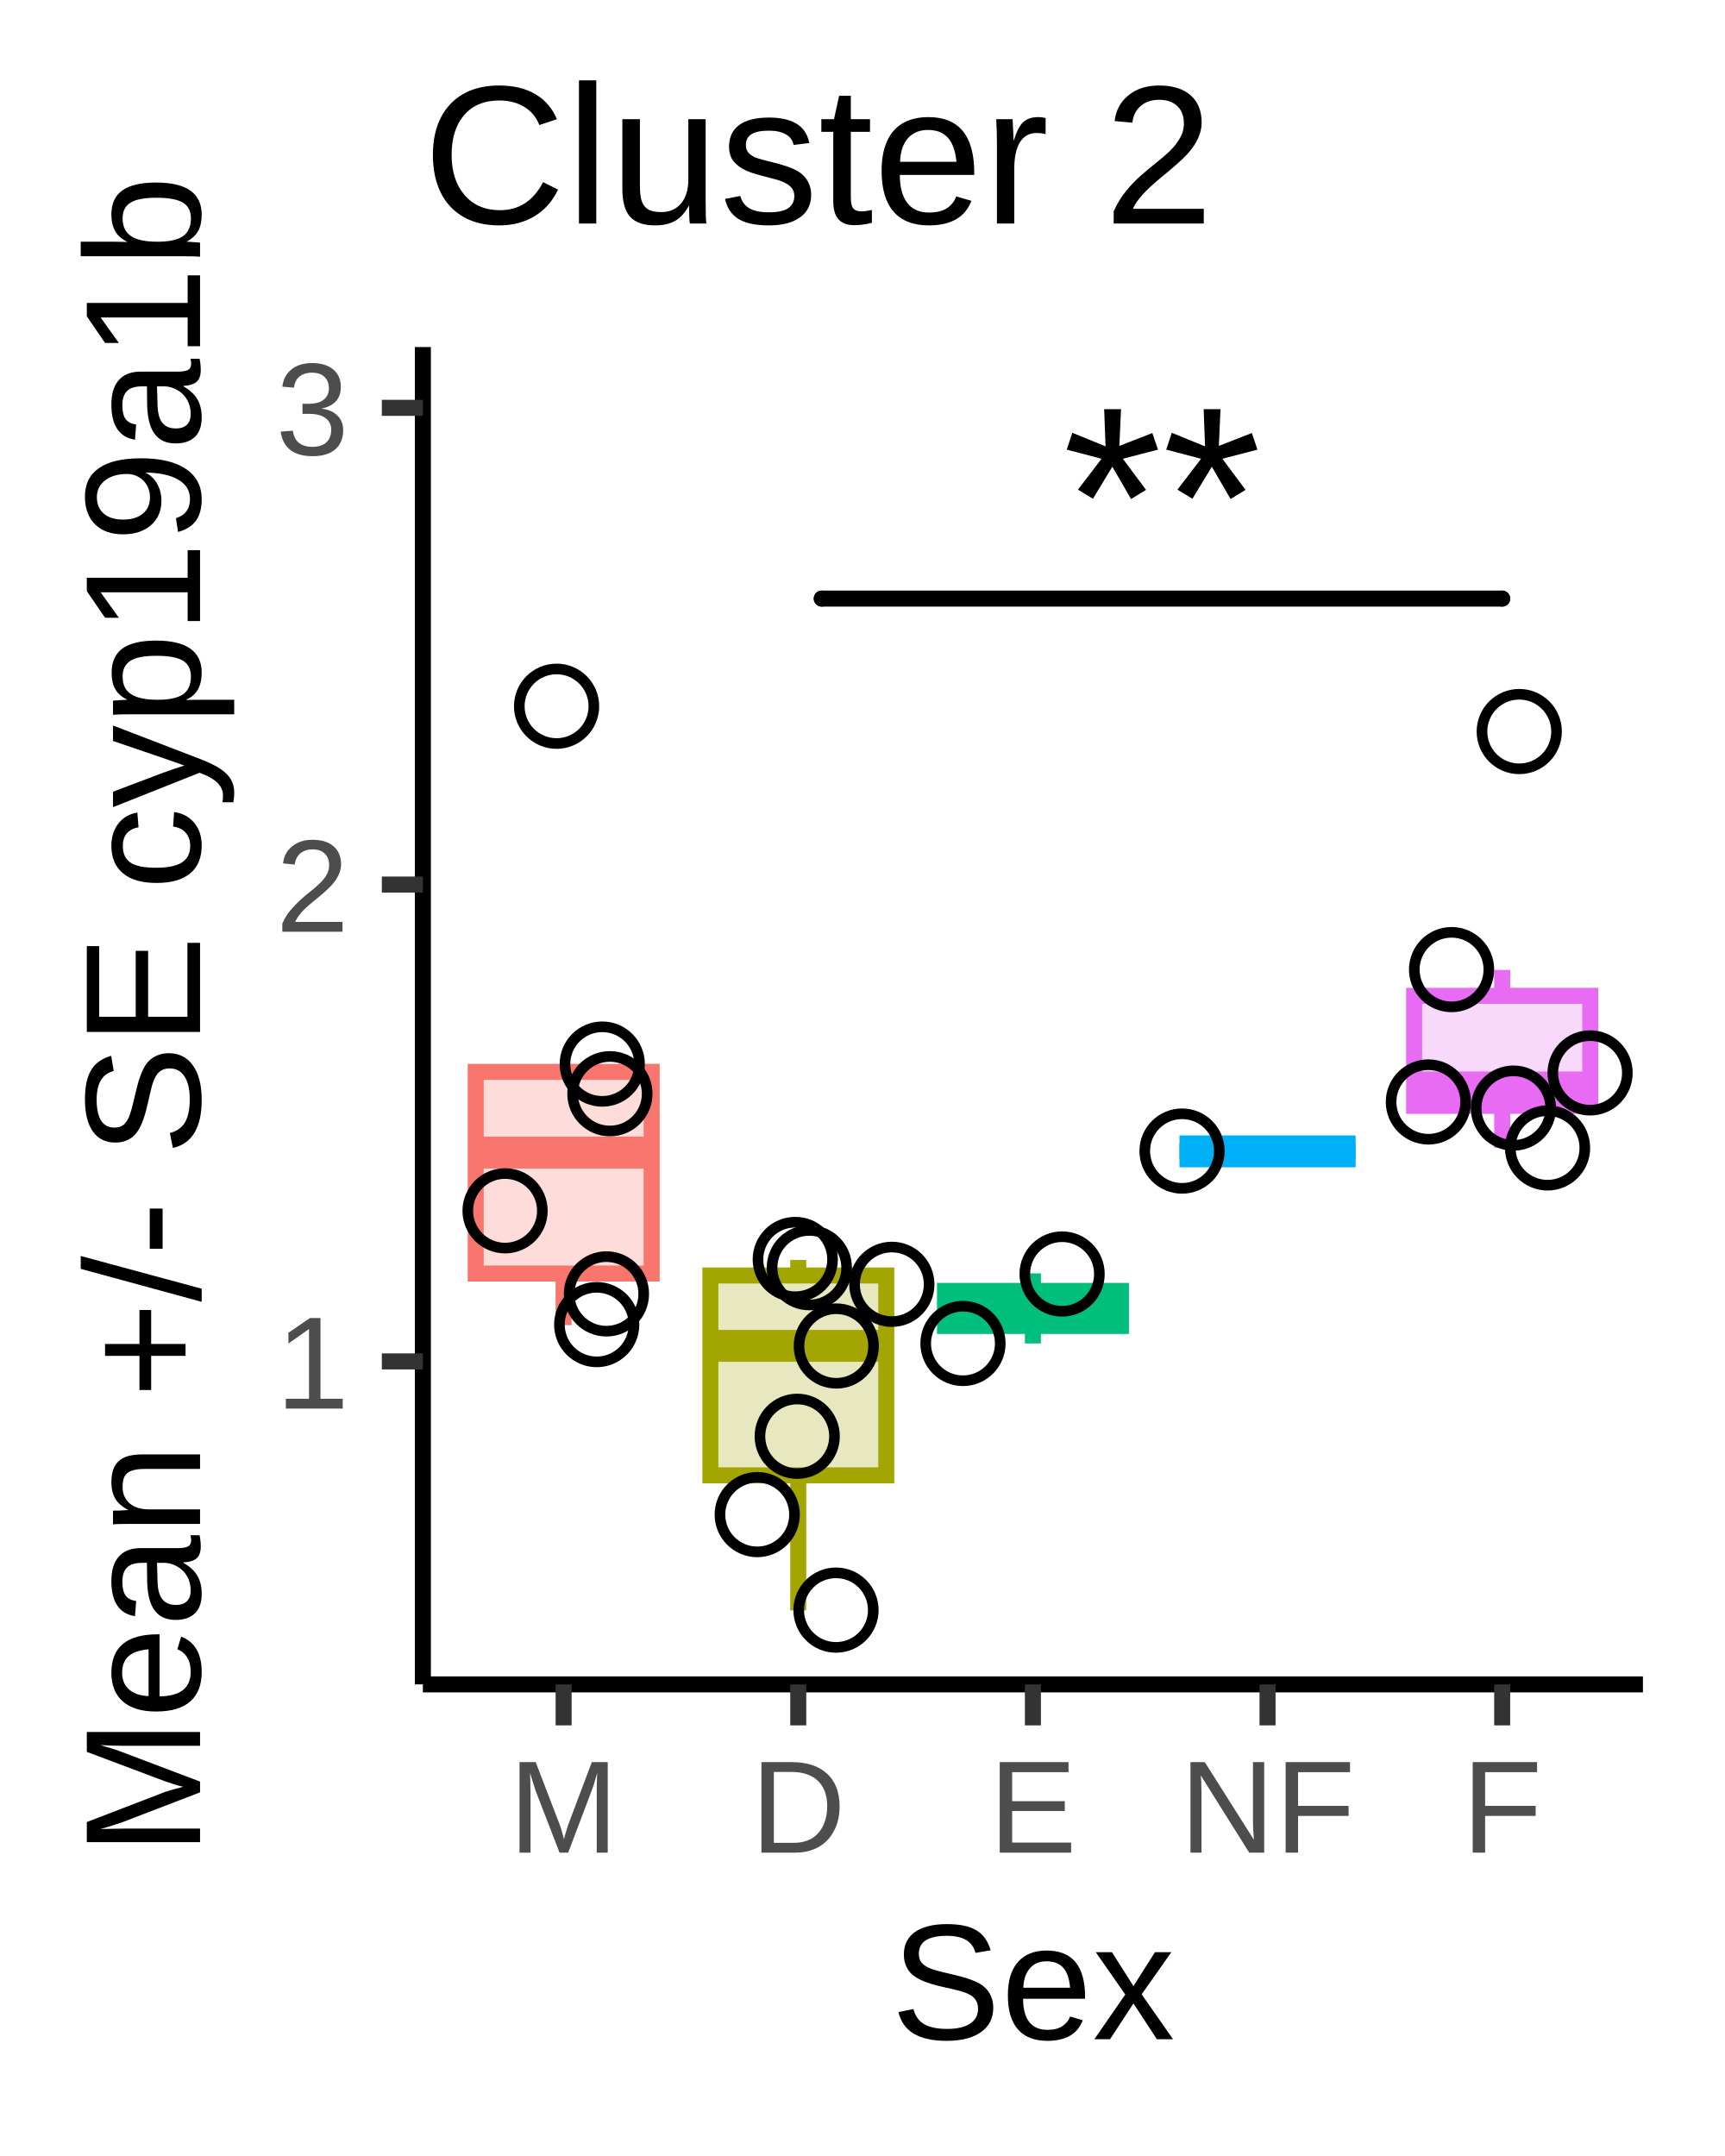
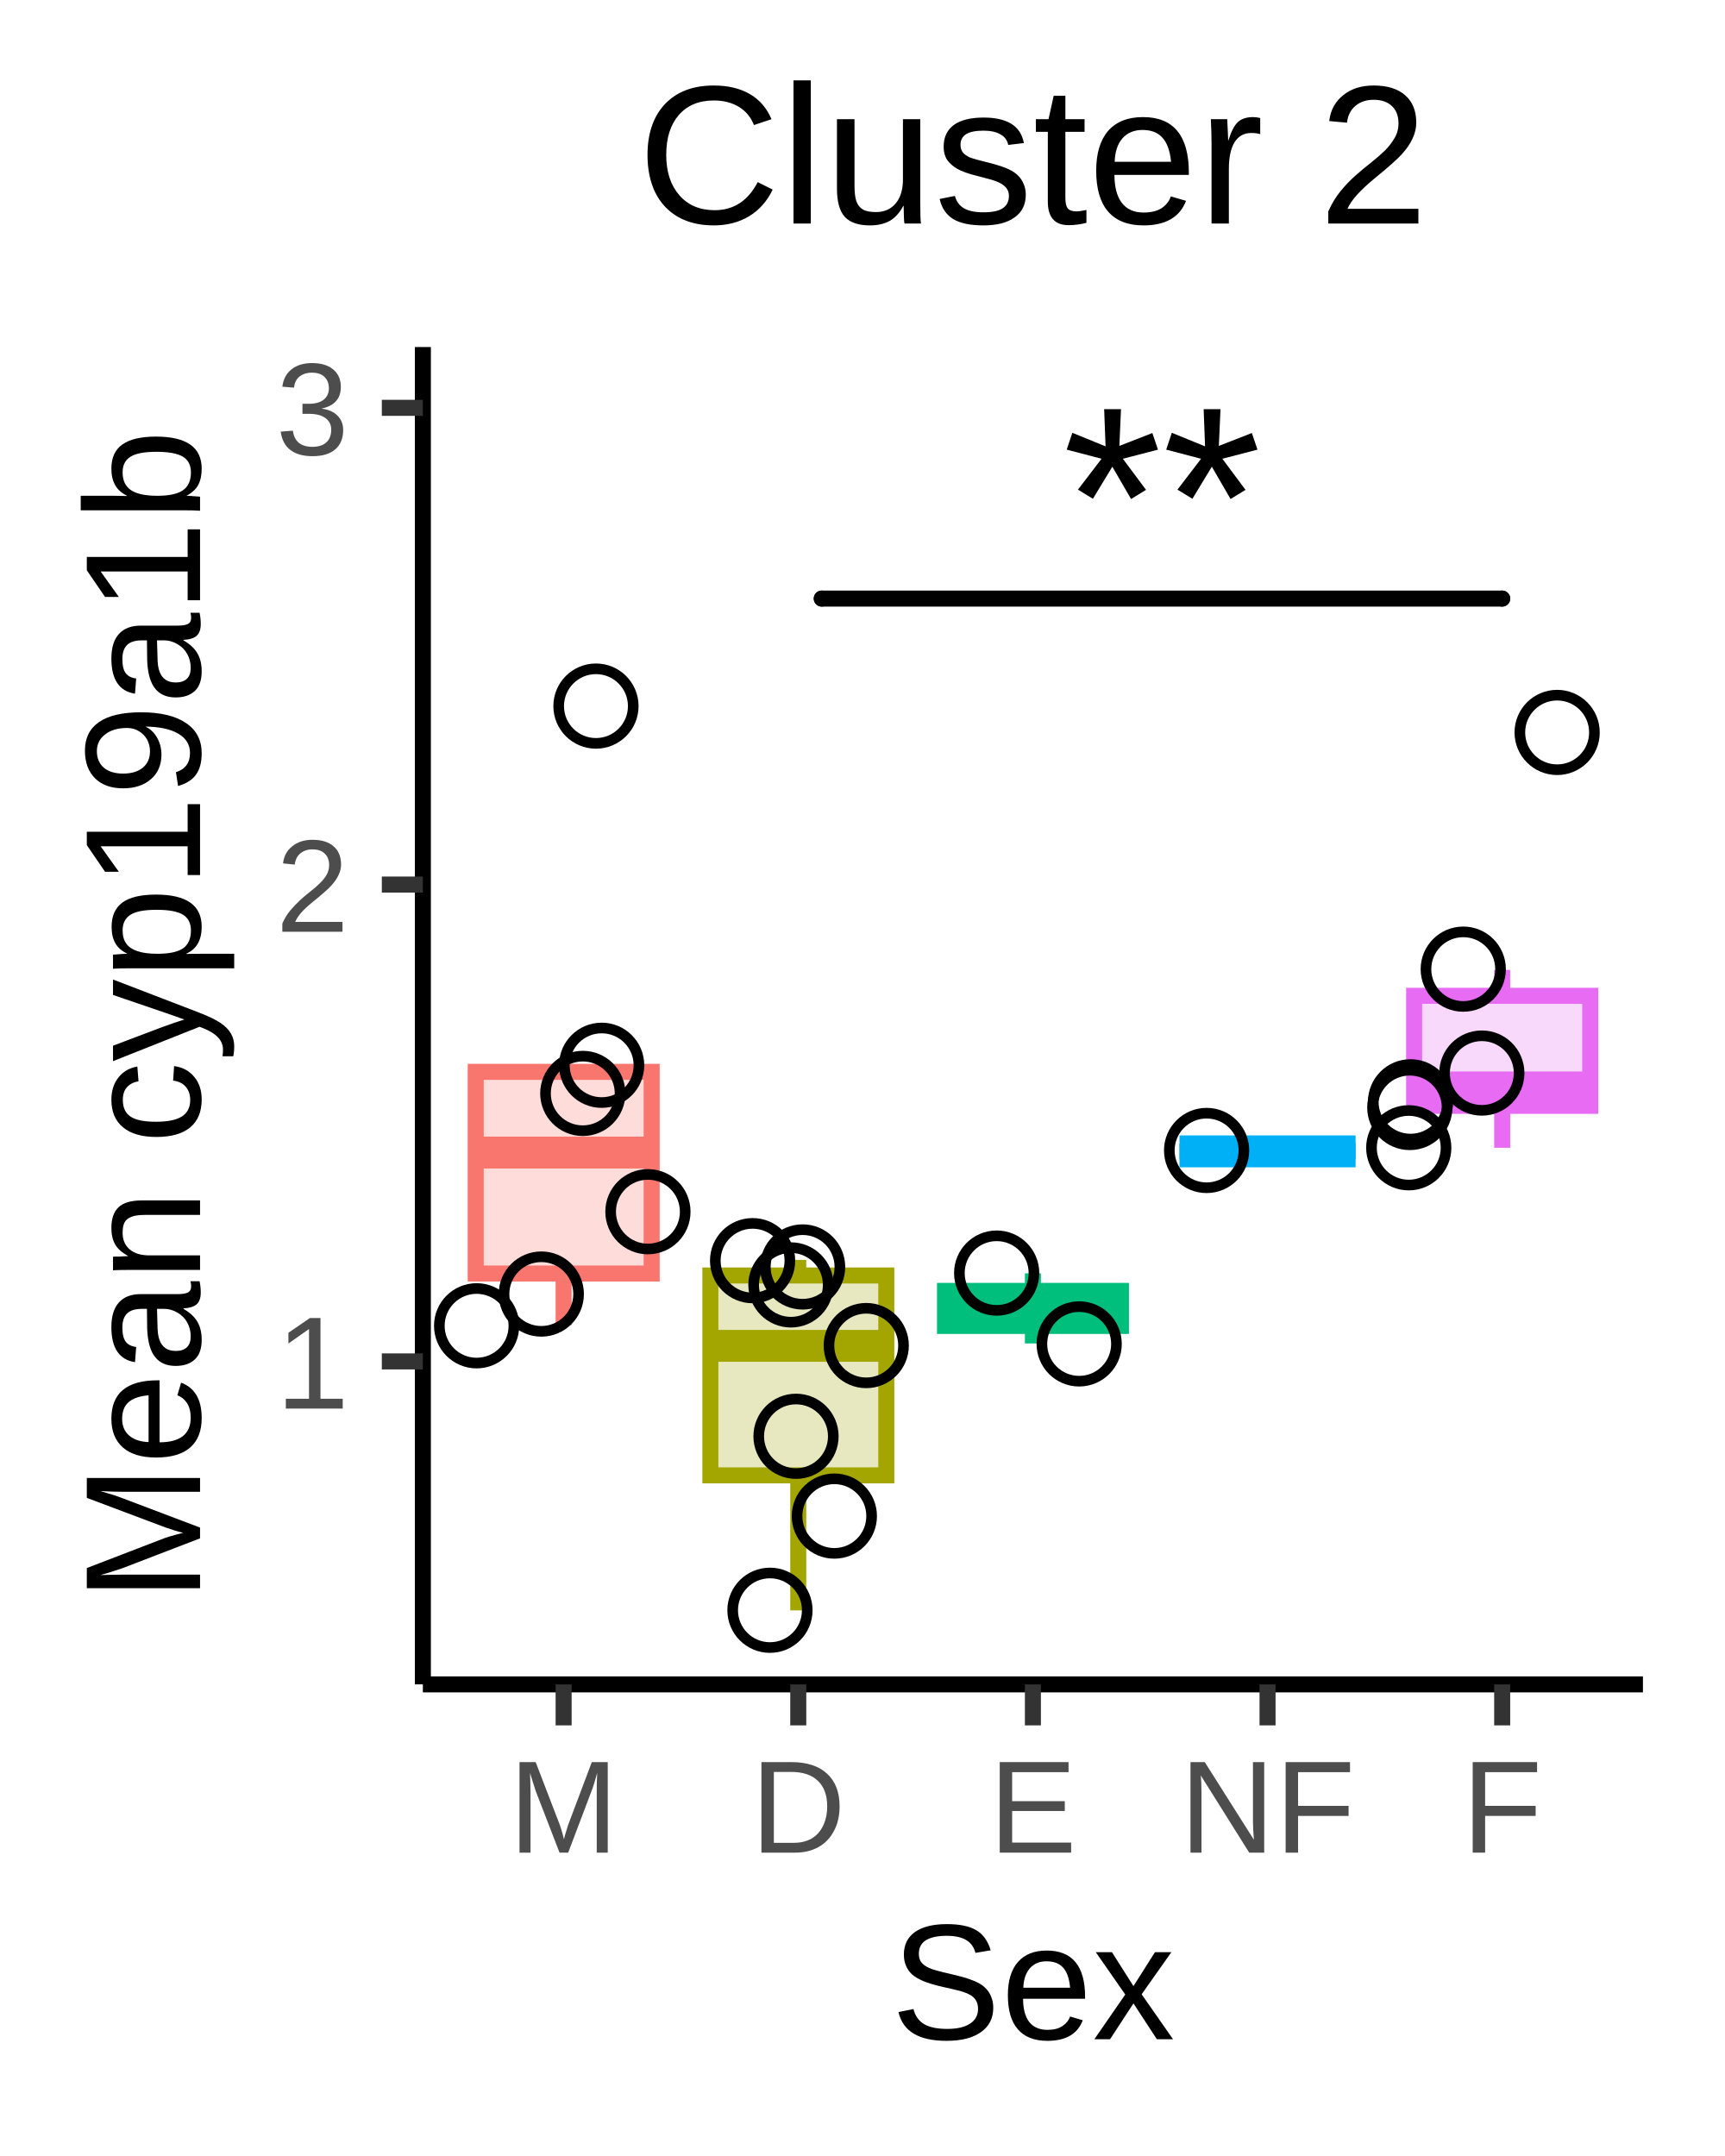
<svg xmlns="http://www.w3.org/2000/svg" class="svglite" width="115.20pt" height="144.00pt" viewBox="0 0 115.20 144.00">
  <defs>
    <style type="text/css">
    .svglite line, .svglite polyline, .svglite polygon, .svglite path, .svglite rect, .svglite circle {
      fill: none;
      stroke: #000000;
      stroke-linecap: round;
      stroke-linejoin: round;
      stroke-miterlimit: 10.00;
    }
    .svglite text {
      white-space: pre;
    }
  </style>
  </defs>
  <rect width="100%" height="100%" style="stroke: none; fill: #FFFFFF;" />
  <defs>
    <clipPath id="cpMC4wMHwxMTUuMjB8MC4wMHwxNDQuMDA=">
      <rect x="0.00" y="0.00" width="115.20" height="144.00" />
    </clipPath>
  </defs>
  <g clip-path="url(#cpMC4wMHwxMTUuMjB8MC4wMHwxNDQuMDA=)">
-     <rect x="0.00" y="0.00" width="115.20" height="144.00" style="stroke-width: 1.07; stroke: #FFFFFF; fill: #FFFFFF;" />
+     <rect x="-0" y="0.00" width="115.20" height="144.00" style="stroke-width: 1.07; stroke: #FFFFFF; fill: #FFFFFF;" />
  </g>
  <defs>
    <clipPath id="cpMjguMjR8MTA5LjcyfDIzLjE4fDExMi41MA==">
      <rect x="28.24" y="23.18" width="81.48" height="89.33" />
    </clipPath>
  </defs>
  <g clip-path="url(#cpMjguMjR8MTA5LjcyfDIzLjE4fDExMi41MA==)">
    <rect x="28.24" y="23.18" width="81.48" height="89.33" style="stroke-width: 1.07; stroke: none; fill: #FFFFFF;" />
    <line x1="37.64" y1="71.59" x2="37.64" y2="71.09" style="stroke-width: 1.07; stroke: #F8766D; stroke-linecap: butt;" />
    <line x1="37.64" y1="85.06" x2="37.64" y2="88.51" style="stroke-width: 1.07; stroke: #F8766D; stroke-linecap: butt;" />
    <polygon points="31.77,71.59 31.77,85.06 43.52,85.06 43.52,71.59 31.77,71.59 " style="stroke-width: 1.07; stroke: #F8766D; stroke-linecap: butt; stroke-linejoin: miter; fill: #F8766D; fill-opacity: 0.25;" />
    <line x1="31.77" y1="76.98" x2="43.52" y2="76.98" style="stroke-width: 2.13; stroke: #F8766D; stroke-linecap: butt; stroke-linejoin: miter;" />
    <line x1="53.31" y1="85.19" x2="53.31" y2="84.15" style="stroke-width: 1.07; stroke: #A3A500; stroke-linecap: butt;" />
    <line x1="53.31" y1="98.54" x2="53.31" y2="107.56" style="stroke-width: 1.07; stroke: #A3A500; stroke-linecap: butt;" />
    <polygon points="47.44,85.19 47.44,98.54 59.19,98.54 59.19,85.19 47.44,85.19 " style="stroke-width: 1.07; stroke: #A3A500; stroke-linecap: butt; stroke-linejoin: miter; fill: #A3A500; fill-opacity: 0.25;" />
    <line x1="47.44" y1="89.89" x2="59.19" y2="89.89" style="stroke-width: 2.13; stroke: #A3A500; stroke-linecap: butt; stroke-linejoin: miter;" />
    <line x1="68.98" y1="86.22" x2="68.98" y2="85.05" style="stroke-width: 1.07; stroke: #00BF7D; stroke-linecap: butt;" />
    <line x1="68.98" y1="88.56" x2="68.98" y2="89.73" style="stroke-width: 1.07; stroke: #00BF7D; stroke-linecap: butt;" />
    <polygon points="63.11,86.22 63.11,88.56 74.86,88.56 74.86,86.22 63.11,86.22 " style="stroke-width: 1.07; stroke: #00BF7D; stroke-linecap: butt; stroke-linejoin: miter; fill: #00BF7D; fill-opacity: 0.25;" />
    <line x1="63.11" y1="87.39" x2="74.86" y2="87.39" style="stroke-width: 2.13; stroke: #00BF7D; stroke-linecap: butt; stroke-linejoin: miter;" />
    <line x1="84.65" y1="76.90" x2="84.65" y2="76.90" style="stroke-width: 1.07; stroke: #00B0F6; stroke-linecap: butt;" />
    <line x1="84.65" y1="76.90" x2="84.65" y2="76.90" style="stroke-width: 1.07; stroke: #00B0F6; stroke-linecap: butt;" />
    <polygon points="78.77,76.90 78.77,76.90 90.53,76.90 90.53,76.90 78.77,76.90 " style="stroke-width: 1.07; stroke: #00B0F6; stroke-linecap: butt; stroke-linejoin: miter; fill: #00B0F6; fill-opacity: 0.25;" />
    <line x1="78.77" y1="76.90" x2="90.53" y2="76.90" style="stroke-width: 2.13; stroke: #00B0F6; stroke-linecap: butt; stroke-linejoin: miter;" />
    <line x1="100.32" y1="66.51" x2="100.32" y2="64.78" style="stroke-width: 1.07; stroke: #E76BF3; stroke-linecap: butt;" />
    <line x1="100.32" y1="73.86" x2="100.32" y2="76.66" style="stroke-width: 1.07; stroke: #E76BF3; stroke-linecap: butt;" />
    <polygon points="94.44,66.51 94.44,73.86 106.20,73.86 106.20,66.51 94.44,66.51 " style="stroke-width: 1.07; stroke: #E76BF3; stroke-linecap: butt; stroke-linejoin: miter; fill: #E76BF3; fill-opacity: 0.25;" />
    <line x1="94.44" y1="72.63" x2="106.20" y2="72.63" style="stroke-width: 2.13; stroke: #E76BF3; stroke-linecap: butt; stroke-linejoin: miter;" />
-     <circle cx="70.93" cy="85.09" r="2.49" style="stroke-width: 0.71;" />
-     <circle cx="53.11" cy="84.12" r="2.49" style="stroke-width: 0.71;" />
-     <circle cx="50.57" cy="101.16" r="2.49" style="stroke-width: 0.71;" />
-     <circle cx="96.94" cy="64.76" r="2.49" style="stroke-width: 0.71;" />
-     <circle cx="40.50" cy="86.42" r="2.49" style="stroke-width: 0.71;" />
-     <circle cx="101.46" cy="48.86" r="2.49" style="stroke-width: 0.71;" />
-     <circle cx="37.17" cy="47.17" r="2.49" style="stroke-width: 0.71;" />
-     <circle cx="95.39" cy="73.60" r="2.49" style="stroke-width: 0.71;" />
-     <circle cx="40.22" cy="71.07" r="2.49" style="stroke-width: 0.71;" />
-     <circle cx="103.35" cy="76.67" r="2.49" style="stroke-width: 0.71;" />
-     <circle cx="40.73" cy="73.05" r="2.49" style="stroke-width: 0.71;" />
-     <circle cx="106.19" cy="71.66" r="2.49" style="stroke-width: 0.71;" />
-     <circle cx="33.73" cy="80.87" r="2.49" style="stroke-width: 0.71;" />
-     <circle cx="54.05" cy="84.67" r="2.49" style="stroke-width: 0.71;" />
-     <circle cx="101.07" cy="74.01" r="2.49" style="stroke-width: 0.71;" />
-     <circle cx="39.85" cy="88.47" r="2.49" style="stroke-width: 0.71;" />
-     <circle cx="64.31" cy="89.73" r="2.49" style="stroke-width: 0.71;" />
-     <circle cx="53.24" cy="95.93" r="2.49" style="stroke-width: 0.71;" />
-     <circle cx="55.85" cy="89.90" r="2.49" style="stroke-width: 0.71;" />
-     <circle cx="78.94" cy="76.88" r="2.49" style="stroke-width: 0.71;" />
-     <circle cx="59.56" cy="85.78" r="2.49" style="stroke-width: 0.71;" />
-     <circle cx="55.83" cy="107.54" r="2.49" style="stroke-width: 0.71;" />
+     <circle cx="66.56" cy="85.03" r="2.49" style="stroke-width: 0.71;" />
+     <circle cx="50.26" cy="84.20" r="2.49" style="stroke-width: 0.71;" />
+     <circle cx="55.72" cy="101.26" r="2.49" style="stroke-width: 0.71;" />
+     <circle cx="97.72" cy="64.73" r="2.49" style="stroke-width: 0.71;" />
+     <circle cx="36.15" cy="86.43" r="2.49" style="stroke-width: 0.71;" />
+     <circle cx="103.99" cy="48.92" r="2.49" style="stroke-width: 0.71;" />
+     <circle cx="39.80" cy="47.16" r="2.49" style="stroke-width: 0.71;" />
+     <circle cx="94.20" cy="73.59" r="2.49" style="stroke-width: 0.71;" />
+     <circle cx="40.18" cy="71.15" r="2.49" style="stroke-width: 0.71;" />
+     <circle cx="94.08" cy="76.66" r="2.49" style="stroke-width: 0.71;" />
+     <circle cx="38.92" cy="73.03" r="2.49" style="stroke-width: 0.71;" />
+     <circle cx="98.96" cy="71.67" r="2.49" style="stroke-width: 0.71;" />
+     <circle cx="43.27" cy="80.93" r="2.49" style="stroke-width: 0.71;" />
+     <circle cx="53.60" cy="84.62" r="2.49" style="stroke-width: 0.71;" />
+     <circle cx="94.15" cy="73.97" r="2.49" style="stroke-width: 0.71;" />
+     <circle cx="31.83" cy="88.55" r="2.49" style="stroke-width: 0.71;" />
+     <circle cx="72.07" cy="89.76" r="2.49" style="stroke-width: 0.71;" />
+     <circle cx="53.16" cy="95.93" r="2.49" style="stroke-width: 0.71;" />
+     <circle cx="57.85" cy="89.87" r="2.49" style="stroke-width: 0.71;" />
+     <circle cx="80.58" cy="76.84" r="2.49" style="stroke-width: 0.71;" />
+     <circle cx="52.82" cy="85.82" r="2.49" style="stroke-width: 0.71;" />
+     <circle cx="51.42" cy="107.55" r="2.49" style="stroke-width: 0.71;" />
    <text x="77.60" y="39.08" text-anchor="middle" style="font-size: 17.07px; font-family: &quot;Arial&quot;;" textLength="13.28px" lengthAdjust="spacingAndGlyphs">**</text>
    <line x1="54.88" y1="39.98" x2="54.88" y2="39.98" style="stroke-width: 1.07;" />
    <line x1="54.88" y1="39.98" x2="100.32" y2="39.98" style="stroke-width: 1.07;" />
    <line x1="100.32" y1="39.98" x2="100.32" y2="39.98" style="stroke-width: 1.07;" />
  </g>
  <g clip-path="url(#cpMC4wMHwxMTUuMjB8MC4wMHwxNDQuMDA=)">
    <polyline points="28.24,112.50 28.24,23.18 " style="stroke-width: 1.07; stroke-linecap: butt;" />
    <text x="23.31" y="94.08" text-anchor="end" style="font-size: 8.80px;fill: #4D4D4D; font-family: &quot;Arial&quot;;" textLength="4.90px" lengthAdjust="spacingAndGlyphs">1</text>
    <text x="23.31" y="62.23" text-anchor="end" style="font-size: 8.80px;fill: #4D4D4D; font-family: &quot;Arial&quot;;" textLength="4.90px" lengthAdjust="spacingAndGlyphs">2</text>
    <text x="23.31" y="30.39" text-anchor="end" style="font-size: 8.80px;fill: #4D4D4D; font-family: &quot;Arial&quot;;" textLength="4.90px" lengthAdjust="spacingAndGlyphs">3</text>
    <polyline points="25.50,90.93 28.24,90.93 " style="stroke-width: 1.07; stroke: #333333; stroke-linecap: butt;" />
    <polyline points="25.50,59.08 28.24,59.08 " style="stroke-width: 1.07; stroke: #333333; stroke-linecap: butt;" />
    <polyline points="25.50,27.24 28.24,27.24 " style="stroke-width: 1.07; stroke: #333333; stroke-linecap: butt;" />
    <polyline points="28.24,112.50 109.72,112.50 " style="stroke-width: 1.07; stroke-linecap: butt;" />
    <polyline points="37.64,115.24 37.64,112.50 " style="stroke-width: 1.07; stroke: #333333; stroke-linecap: butt;" />
    <polyline points="53.31,115.24 53.31,112.50 " style="stroke-width: 1.07; stroke: #333333; stroke-linecap: butt;" />
    <polyline points="68.98,115.24 68.98,112.50 " style="stroke-width: 1.07; stroke: #333333; stroke-linecap: butt;" />
    <polyline points="84.65,115.24 84.65,112.50 " style="stroke-width: 1.07; stroke: #333333; stroke-linecap: butt;" />
    <polyline points="100.32,115.24 100.32,112.50 " style="stroke-width: 1.07; stroke: #333333; stroke-linecap: butt;" />
    <text x="37.64" y="123.74" text-anchor="middle" style="font-size: 8.80px;fill: #4D4D4D; font-family: &quot;Arial&quot;;" textLength="7.33px" lengthAdjust="spacingAndGlyphs">M</text>
    <text x="53.31" y="123.74" text-anchor="middle" style="font-size: 8.80px;fill: #4D4D4D; font-family: &quot;Arial&quot;;" textLength="6.35px" lengthAdjust="spacingAndGlyphs">D</text>
    <text x="68.98" y="123.74" text-anchor="middle" style="font-size: 8.80px;fill: #4D4D4D; font-family: &quot;Arial&quot;;" textLength="5.87px" lengthAdjust="spacingAndGlyphs">E</text>
    <text x="84.65" y="123.74" text-anchor="middle" style="font-size: 8.80px;fill: #4D4D4D; font-family: &quot;Arial&quot;;" textLength="11.72px" lengthAdjust="spacingAndGlyphs">NF</text>
    <text x="100.32" y="123.74" text-anchor="middle" style="font-size: 8.80px;fill: #4D4D4D; font-family: &quot;Arial&quot;;" textLength="5.37px" lengthAdjust="spacingAndGlyphs">F</text>
    <text x="68.98" y="136.20" text-anchor="middle" style="font-size: 11.00px; font-family: &quot;Arial&quot;;" textLength="18.96px" lengthAdjust="spacingAndGlyphs">Sex</text>
-     <text transform="translate(13.36,67.84) rotate(-90)" text-anchor="middle" style="font-size: 11.00px; font-family: &quot;Arial&quot;;" textLength="112.25px" lengthAdjust="spacingAndGlyphs">Mean +/- SE cyp19a1b</text>
-     <text x="28.24" y="14.93" style="font-size: 13.20px; font-family: &quot;Arial&quot;;" textLength="52.78px" lengthAdjust="spacingAndGlyphs">Cluster 2</text>
+     <text transform="translate(13.36,67.84) rotate(-90)" text-anchor="middle" style="font-size: 11.00px; font-family: &quot;Arial&quot;;" textLength="78.31px" lengthAdjust="spacingAndGlyphs">Mean cyp19a1b</text>
+     <text x="68.98" y="14.93" text-anchor="middle" style="font-size: 13.20px; font-family: &quot;Arial&quot;;" textLength="52.78px" lengthAdjust="spacingAndGlyphs">Cluster 2</text>
  </g>
</svg>
